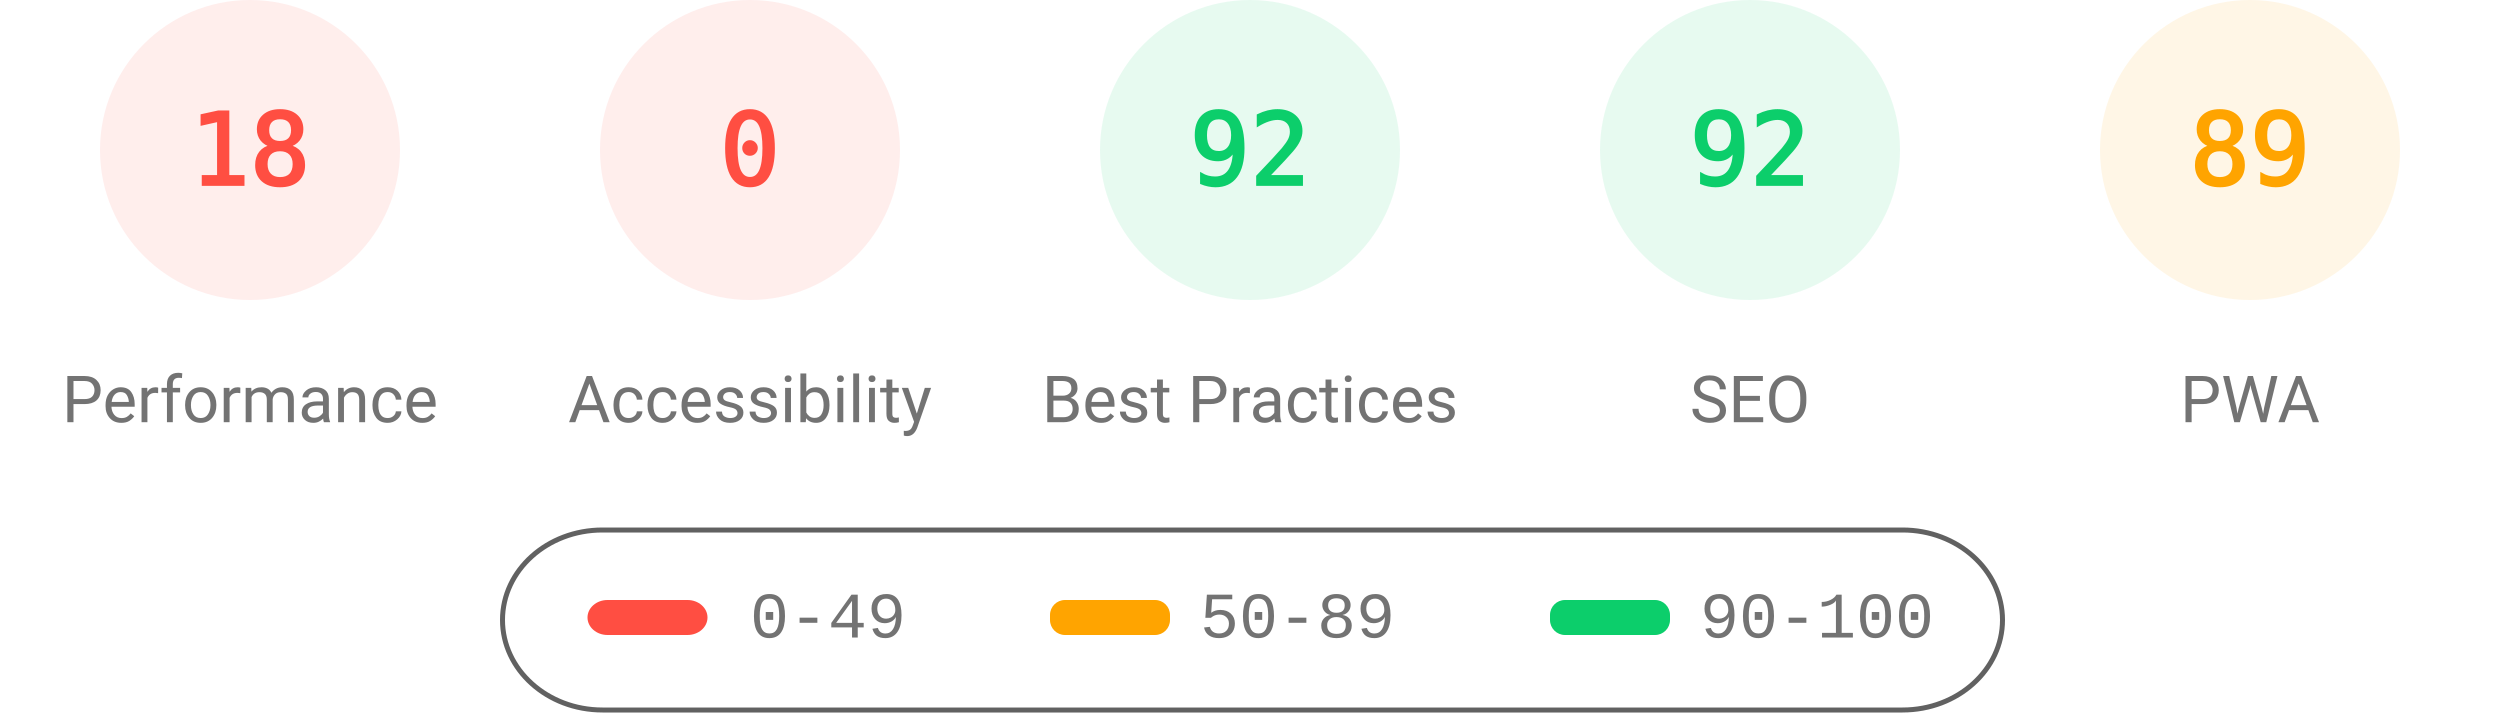
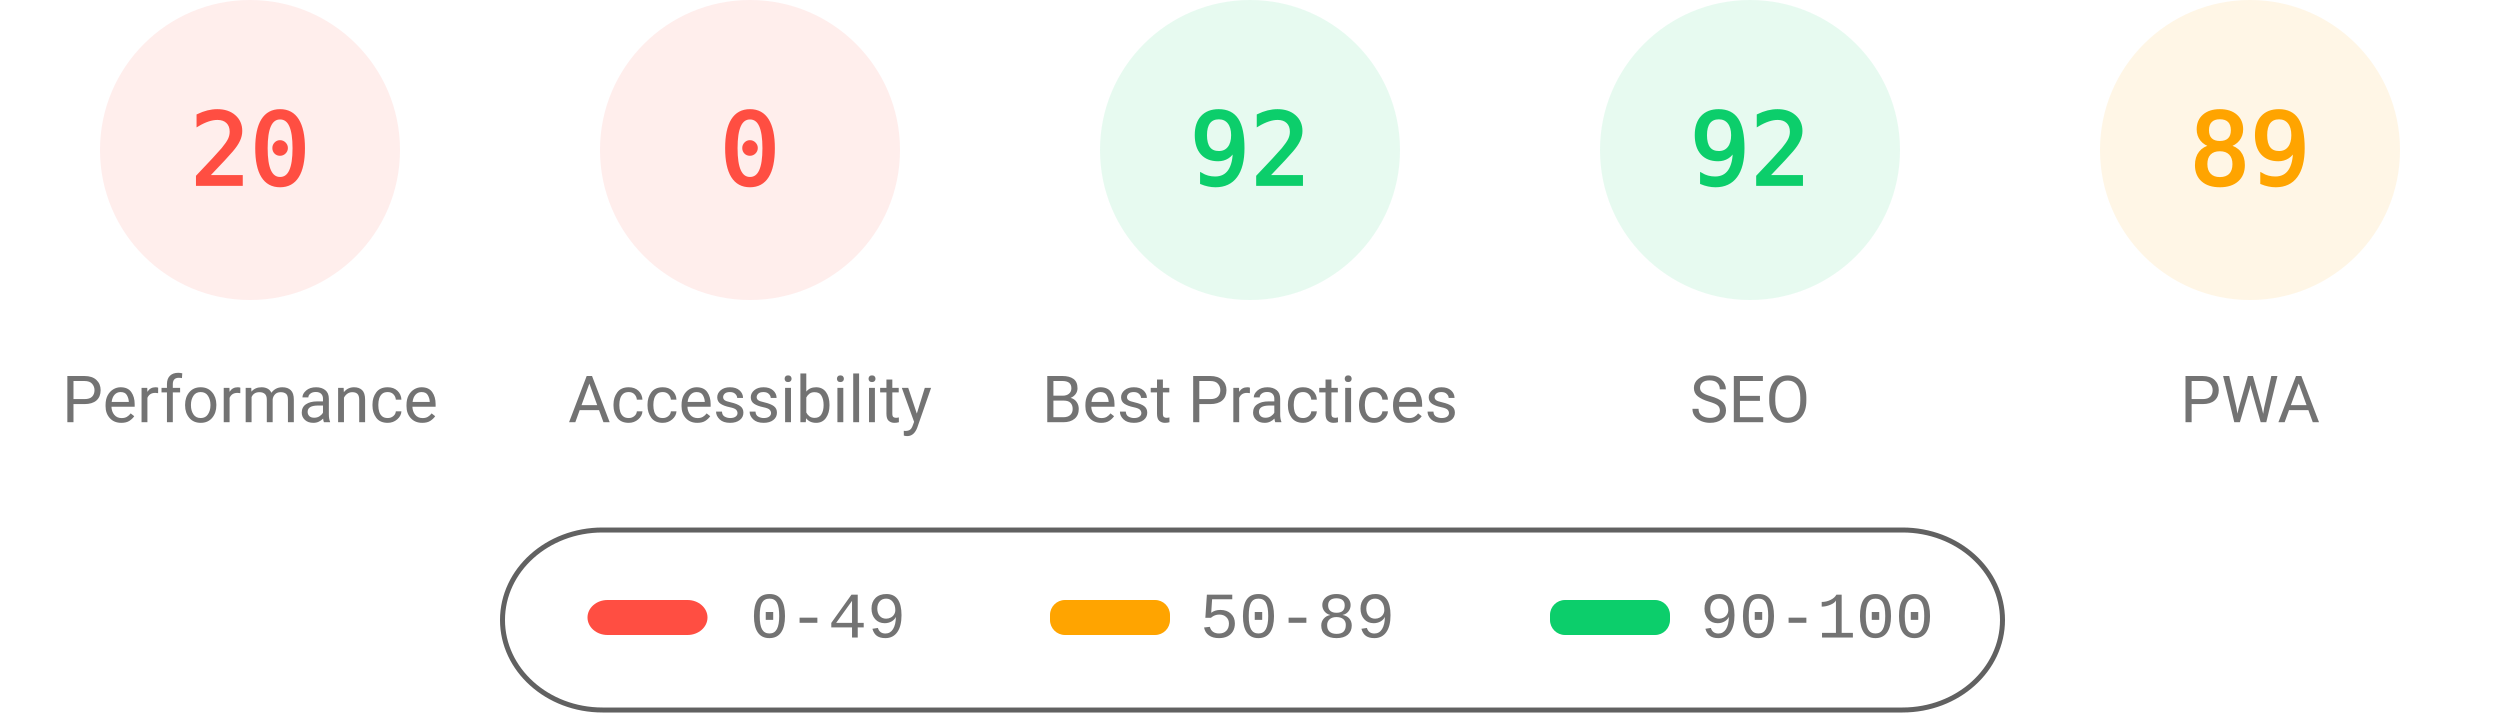
<svg xmlns="http://www.w3.org/2000/svg" fill="none" width="1000" height="285">
  <style>.gauge-base{opacity:.1}.gauge-arc{fill:none;animation-delay:250ms;stroke-linecap:round;transform:rotate(-90deg);transform-origin:100px 60px;animation:load-gauge 1s ease forwards}.guage-text{font-size:40px;font-family:monospace;text-align:center}.guage-red{color:#ff4e42;fill:#ff4e42;stroke:#ff4e42}.guage-orange{color:#ffa400;fill:#ffa400;stroke:#ffa400}.guage-green{color:#0cce6b;fill:#0cce6b;stroke:#0cce6b}.guage-undefined{color:#5c5c5c;fill:#5c5c5c;stroke:#5c5c5c}.guage-title{color:#737373;fill:#737373;stroke:none;font-size:26px;line-height:26px;font-family:Roboto,Halvetica,Arial,sans-serif}@keyframes load-gauge{from{stroke-dasharray:0 352.858}}</style>
  <svg class="guage-div guage-perf guage-red" viewBox="0 0 200 200" width="200" height="200">
    <circle class="gauge-base" r="56" cx="100" cy="60" stroke-width="8" />
-     <circle class="gauge-arc guage-arc-1" r="56" cx="100" cy="60" stroke-width="8" style="stroke-dasharray:63.334,351.858" />
-     <text class="guage-text" x="100" y="60" alignment-baseline="central" dominant-baseline="central" text-anchor="middle">18</text>
+     <circle class="gauge-arc guage-arc-1" r="56" cx="100" cy="60" stroke-width="8" style="stroke-dasharray:70.372,351.858" />
+     <text class="guage-text" x="100" y="60" alignment-baseline="central" dominant-baseline="central" text-anchor="middle">20</text>
    <text class="guage-title" x="100" y="160" alignment-baseline="central" dominant-baseline="central" text-anchor="middle">Performance</text>
  </svg>
  <svg class="guage-div guage-acc guage-red" viewBox="0 0 200 200" width="200" height="200" x="200">
    <circle class="gauge-base" r="56" cx="100" cy="60" stroke-width="8" />
    <circle class="gauge-arc guage-arc-2" r="56" cx="100" cy="60" stroke-width="8" style="stroke-dasharray:0,351.858" />
    <text class="guage-text" x="100" y="60" alignment-baseline="central" dominant-baseline="central" text-anchor="middle">0</text>
    <text class="guage-title" x="100" y="160" alignment-baseline="central" dominant-baseline="central" text-anchor="middle">Accessibility</text>
  </svg>
  <svg class="guage-div guage-best guage-green" viewBox="0 0 200 200" width="200" height="200" x="400">
    <circle class="gauge-base" r="56" cx="100" cy="60" stroke-width="8" />
    <circle class="gauge-arc guage-arc-3" r="56" cx="100" cy="60" stroke-width="8" style="stroke-dasharray:323.709,351.858" />
    <text class="guage-text" x="100" y="60" alignment-baseline="central" dominant-baseline="central" text-anchor="middle">92</text>
    <text class="guage-title" x="100" y="160" alignment-baseline="central" dominant-baseline="central" text-anchor="middle">Best Practices</text>
  </svg>
  <svg class="guage-div guage-seo guage-green" viewBox="0 0 200 200" width="200" height="200" x="600">
    <circle class="gauge-base" r="56" cx="100" cy="60" stroke-width="8" />
    <circle class="gauge-arc guage-arc-4" r="56" cx="100" cy="60" stroke-width="8" style="stroke-dasharray:323.709,351.858" />
    <text class="guage-text" x="100" y="60" alignment-baseline="central" dominant-baseline="central" text-anchor="middle">92</text>
    <text class="guage-title" x="100" y="160" alignment-baseline="central" dominant-baseline="central" text-anchor="middle">SEO</text>
  </svg>
  <svg class="guage-div guage-pwa guage-orange" viewBox="0 0 200 200" width="200" height="200" x="800">
    <circle class="gauge-base" r="56" cx="100" cy="60" stroke-width="8" />
    <circle class="gauge-arc guage-arc-4" r="56" cx="100" cy="60" stroke-width="8" style="stroke-dasharray:313.154,351.858" />
    <text class="guage-text" x="100" y="60" alignment-baseline="central" dominant-baseline="central" text-anchor="middle">89</text>
    <text class="guage-title" x="100" y="160" alignment-baseline="central" dominant-baseline="central" text-anchor="middle">PWA</text>
  </svg>
  <svg width="604" height="76" x="200" y="210">
    <path fill="none" id="canvas_background" d="M-1-1h604v80H-1z" />
    <rect fill-opacity="0" stroke="#616161" stroke-width="2" rx="40" id="svg_2" height="72" width="600" y="2" x="1" fill="#000" />
    <rect stroke="#000" rx="8" id="svg_3" height="14" width="48" y="30" x="35" stroke-opacity="null" stroke-width="0" fill="#ff4e42" />
    <rect stroke="#000" rx="6" id="svg_4" height="14" width="48" y="30" x="220" stroke-opacity="null" stroke-width="0" fill="#ffa400" />
    <rect stroke="#000" rx="6" id="svg_5" height="14" width="48" y="30" x="420" stroke-opacity="null" stroke-width="0" fill="#0cce6b" />
    <text xml:space="preserve" text-anchor="start" font-family="'Courier New', Courier, monospace" font-size="26" id="svg_6" y="45" x="100" stroke-opacity="null" stroke-width="0" stroke="#000" fill="#737373">0-49</text>
    <text xml:space="preserve" text-anchor="start" font-family="'Courier New', Courier, monospace" font-size="26" id="svg_7" y="45" x="280" stroke-opacity="null" stroke-width="0" stroke="#000" fill="#737373">50-89</text>
    <text xml:space="preserve" text-anchor="start" font-family="'Courier New', Courier, monospace" font-size="26" id="svg_8" y="45" x="480" stroke-opacity="null" stroke-width="0" stroke="#000" fill="#737373">90-100</text>
  </svg>
</svg>
